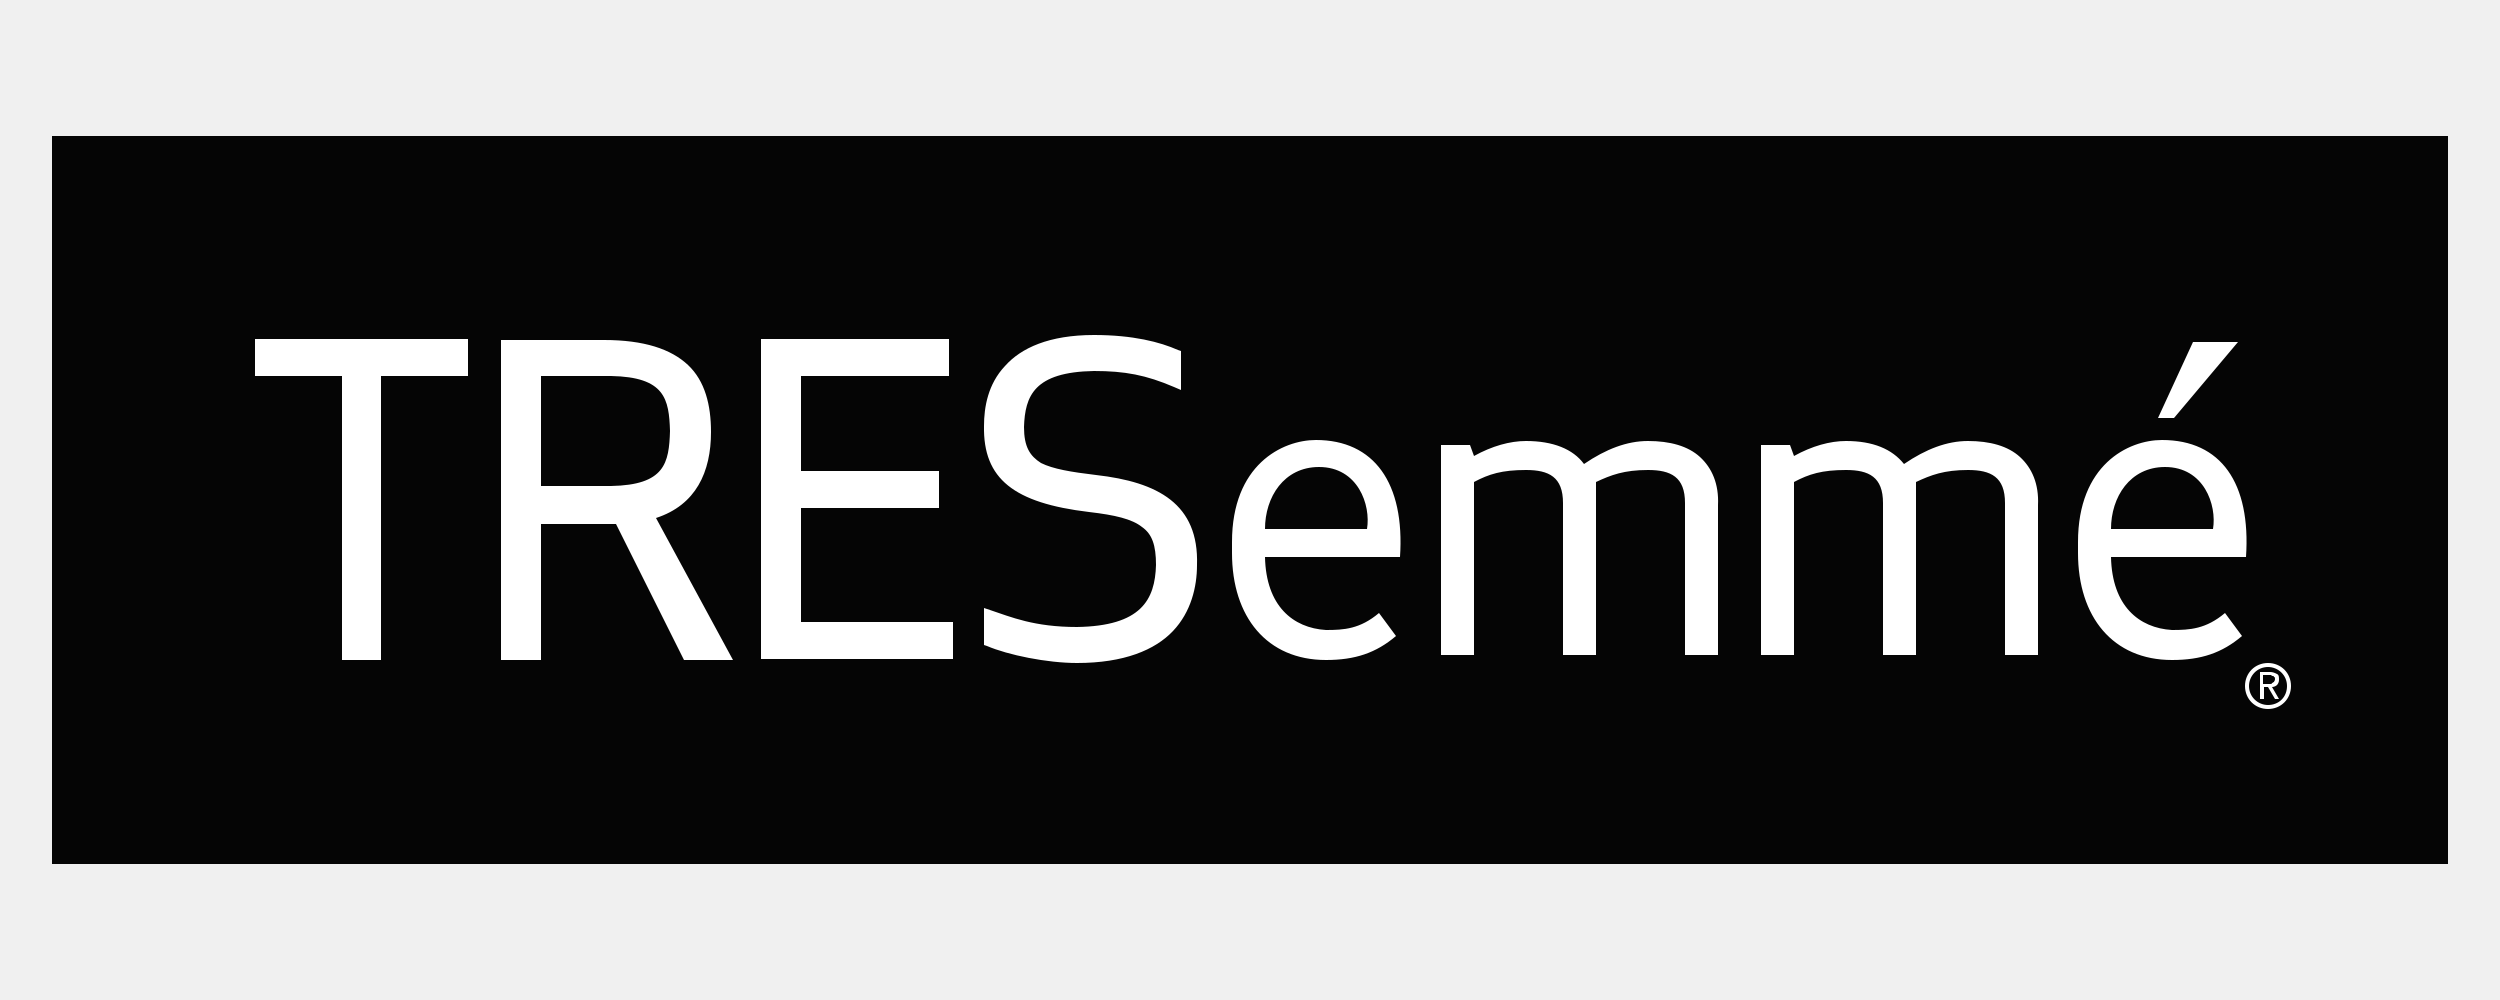
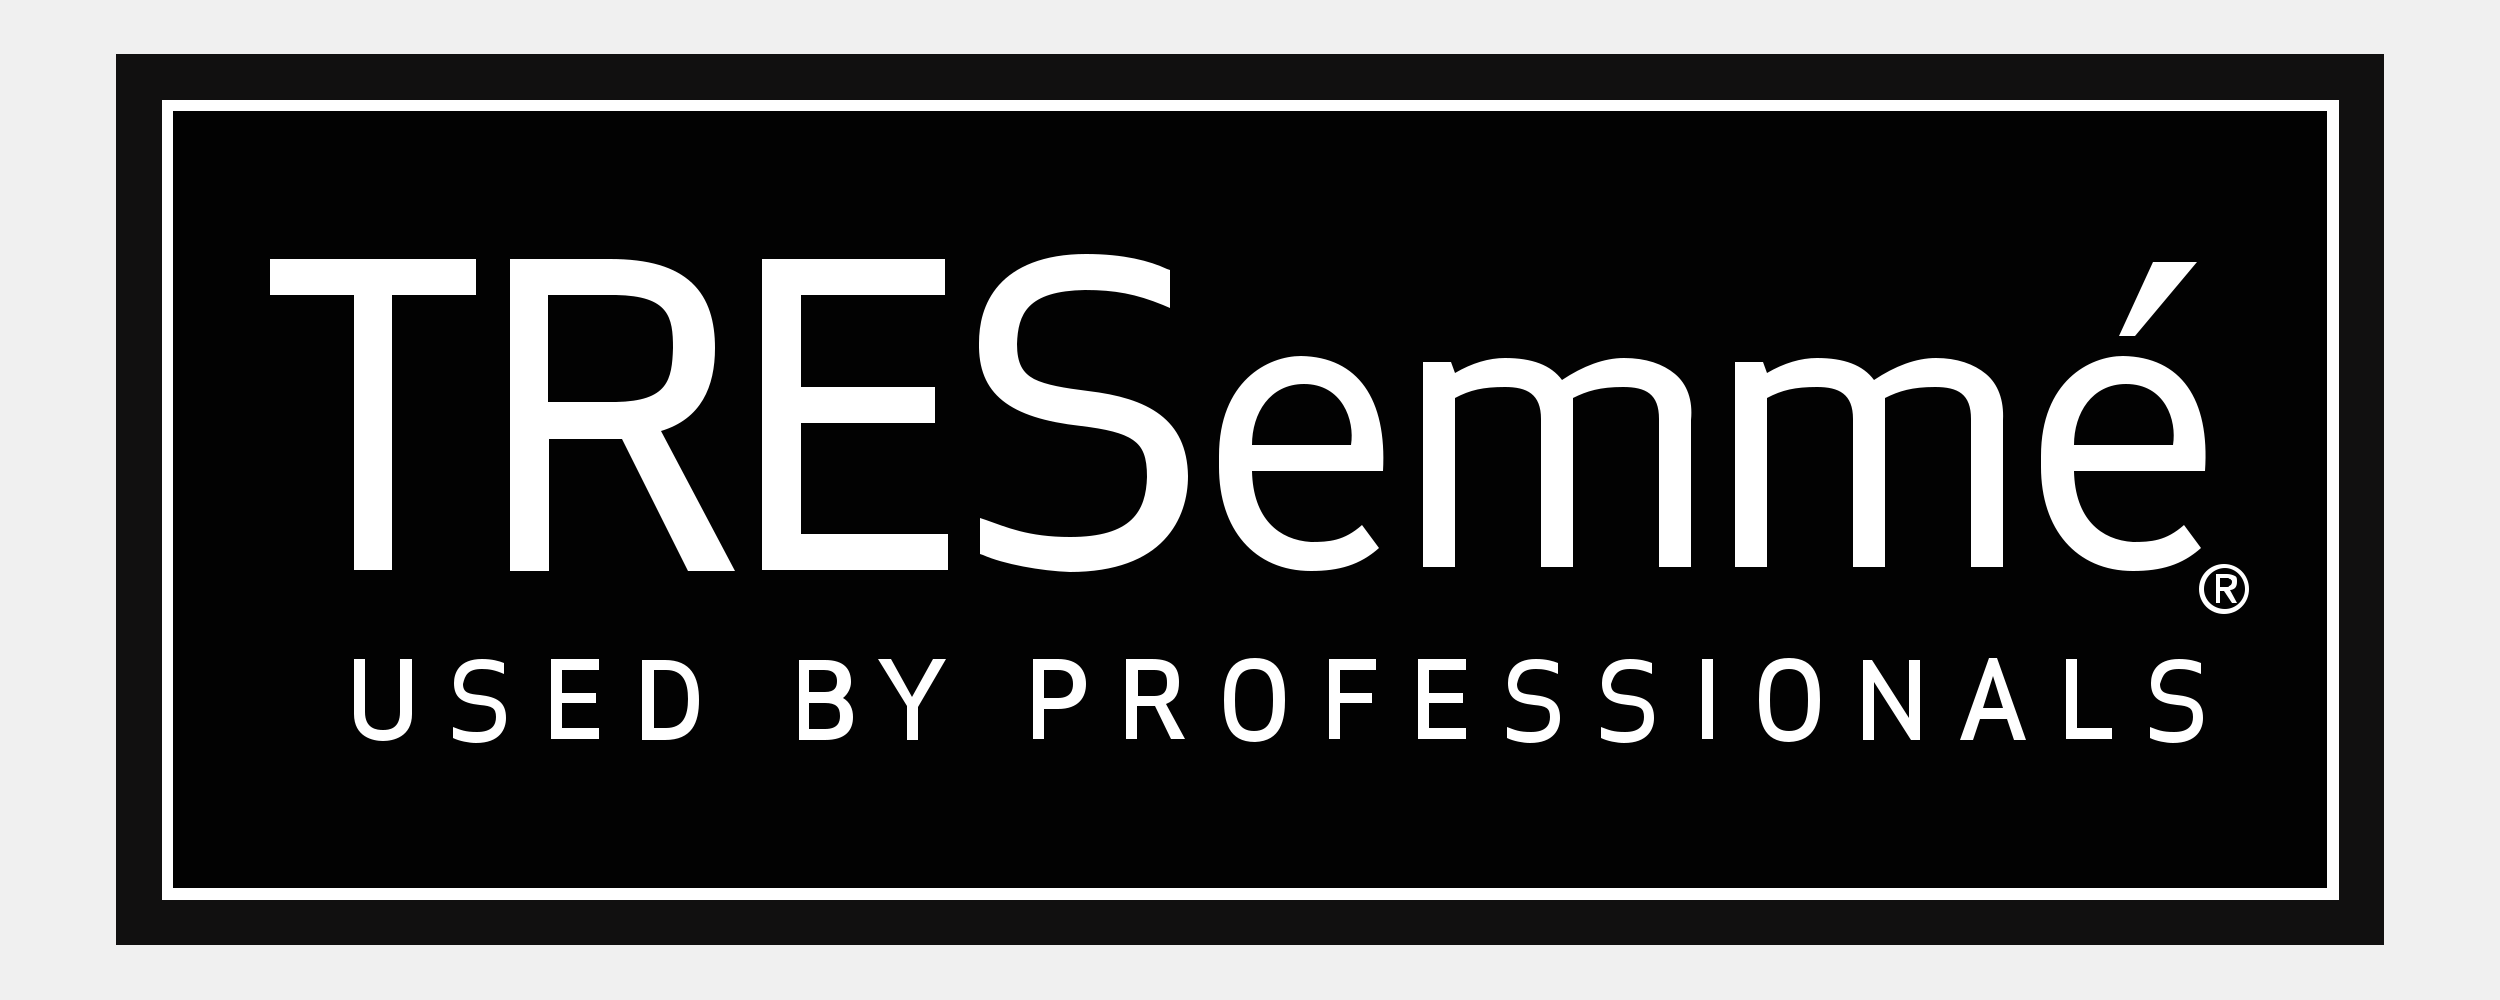
- <svg xmlns="http://www.w3.org/2000/svg" version="1.1" id="Capa_1" x="0px" y="0px" viewBox="0 0 250 100" style="enable-background:new 0 0 250 100;" xml:space="preserve">
+ <svg xmlns="http://www.w3.org/2000/svg" xmlns:xlink="http://www.w3.org/1999/xlink" version="1.1" id="Capa_1" x="0px" y="0px" viewBox="0 0 250 100" style="enable-background:new 0 0 250 100;" xml:space="preserve">
  <style type="text/css">
- 	.st0{fill:#1A171B;}
- 	.st1{fill:#FFFFFF;}
- 	.st2{fill:#050505;}
- 	.st3{fill:none;}
+ 	.st0{fill:#111010;}
+ 	.st1{fill:#020202;}
+ 	.st2{clip-path:url(#SVGID_00000054252125439563067460000002312932816701581714_);fill:#FFFFFF;}
</style>
  <g>
-     <rect id="XMLID_308_" x="5.2" y="13.6" class="st0" width="239.6" height="72.8" />
-     <path class="st1" d="M217.4,41.8h-1.6l3.5-7.6h4.5L217.4,41.8L217.4,41.8z M25.5,33.9v3.7h8.7V66h3.9V37.6h8.7v-3.7H25.5z M73.3,66   h-4.9l-6.8-13.6c-0.4,0-0.7,0-1.1,0h-6.4V66h-4v-32h10.3c4,0,6.7,0.9,8.4,2.5c1.7,1.6,2.3,4,2.3,6.7c0,4-1.5,7.3-5.5,8.6L73.3,66z    M61.1,37.6h-7v11h7c5.4-0.1,5.8-2.3,5.9-5.5C66.9,39.9,66.5,37.7,61.1,37.6 M94.9,37.6v-3.7H76.1v32h19.2v-3.7H80.1V50.8h13.8   v-0.5v-3.2H80.1v-9.5H94.9z M109.6,47.5c-2.5-0.3-4.3-0.6-5.5-1.2c-1.1-0.7-1.7-1.6-1.7-3.6c0.1-3.1,1-5.5,7-5.6   c3.1,0,5.2,0.4,8,1.6l0.7,0.3v-3.9l-0.3-0.1c-1.8-0.8-4.5-1.5-8.4-1.5c-4.5,0-7.3,1.3-8.9,3.1c-1.7,1.8-2.1,4.1-2.1,6   c-0.1,5.3,3,7.7,10.5,8.6c2.6,0.3,4.3,0.7,5.3,1.5c1,0.7,1.4,1.8,1.4,3.8c-0.1,3.5-1.5,6.1-7.9,6.2c-4.3,0-6.6-1-8.7-1.7l-0.6-0.2   v3.7l0.3,0.1c2.1,0.9,6,1.7,9,1.7h0c4.7,0,7.8-1.3,9.6-3.2c1.8-1.9,2.4-4.4,2.4-6.6C119.9,50.4,115.8,48.2,109.6,47.5 M170,45.7   c-1.2-1.1-3-1.6-5.2-1.6c-2.1,0-4.2,0.8-6.4,2.3c-1.1-1.5-3.1-2.3-5.8-2.3c-1.6,0-3.4,0.5-5.2,1.5l-0.4-1.1h-2.9v21h3.3V48.2   c1.5-0.8,2.8-1.2,5.2-1.2c2.3,0,3.7,0.7,3.7,3.3v15.2h3.3V48.2c1.5-0.7,2.8-1.2,5.2-1.2c2.3,0,3.7,0.7,3.7,3.3v15.2h3.3V50.5   C171.9,48.4,171.2,46.8,170,45.7 M202,45.7c-1.2-1.1-3-1.6-5.2-1.6c-2.1,0-4.2,0.8-6.4,2.3c-1.2-1.5-3.1-2.3-5.8-2.3   c-1.6,0-3.4,0.5-5.2,1.5l-0.4-1.1h-2.9v21h3.3V48.2c1.5-0.8,2.8-1.2,5.2-1.2c2.3,0,3.7,0.7,3.7,3.3v15.2h3.3V48.2   c1.5-0.7,2.8-1.2,5.2-1.2c2.3,0,3.7,0.7,3.7,3.3v15.2h3.3V50.5C203.9,48.4,203.2,46.8,202,45.7 M140,55.7h-13.5   c0.1,4.9,2.8,7.1,6.1,7.3c1.8,0,3.4-0.1,5.3-1.7l1.7,2.3c-2,1.7-4.1,2.4-7,2.4c-5.9,0-9.4-4.3-9.4-10.7v-1.1c0-7.7,5-10.2,8.4-10.2   C137.4,44,140.5,48.3,140,55.7 M131.9,46.7c-3.5,0-5.4,3-5.4,6.2h10.2C137.1,50.5,135.8,46.7,131.9,46.7 M224.6,55.7h-13.5   c0.1,4.9,2.8,7.1,6.1,7.3c1.8,0,3.4-0.1,5.3-1.7l1.7,2.3c-2,1.7-4.1,2.4-7,2.4c-5.9,0-9.4-4.3-9.4-10.7v-1.1c0-7.7,5-10.2,8.4-10.2   C222.1,44,225.1,48.3,224.6,55.7 M216.5,46.7c-3.5,0-5.4,3-5.4,6.2h10.2C221.7,50.5,220.4,46.7,216.5,46.7 M227.9,69.9h-0.4   l-0.7-1.2h-0.4v1.2h-0.4v-2.7h1c0.3,0,0.5,0.1,0.7,0.2c0.2,0.1,0.2,0.3,0.2,0.6c0,0.2-0.1,0.4-0.2,0.5c-0.1,0.1-0.3,0.2-0.5,0.2   L227.9,69.9z M227,68.4c0.1,0,0.2,0,0.2-0.1c0.1,0,0.1-0.1,0.2-0.1c0-0.1,0.1-0.1,0.1-0.3c0-0.1,0-0.2-0.1-0.2   c0-0.1-0.1-0.1-0.1-0.1c-0.1,0-0.1,0-0.2-0.1c-0.1,0-0.1,0-0.2,0h-0.6v0.9h0.4C226.8,68.4,226.9,68.4,227,68.4 M229.1,68.6   c0,1.3-1,2.3-2.3,2.3c-1.3,0-2.3-1-2.3-2.3c0-1.3,1-2.3,2.3-2.3C228.1,66.3,229.1,67.3,229.1,68.6 M228.7,68.6   c0-1.1-0.9-1.9-1.9-1.9c-1.1,0-1.9,0.9-1.9,1.9c0,1.1,0.9,1.9,1.9,1.9C227.9,70.5,228.7,69.7,228.7,68.6" />
-     <rect id="XMLID_200_" x="5.2" y="13.6" class="st2" width="239.6" height="72.8" />
-     <rect id="XMLID_124_" x="5.2" y="13.6" class="st3" width="239.6" height="72.8" />
-     <path class="st1" d="M217.4,41.8h-1.6l3.5-7.6h4.5L217.4,41.8L217.4,41.8z M25.5,33.9v3.7h8.7V66h3.9V37.6h8.7v-3.7H25.5z M73.3,66   h-4.9l-6.8-13.6c-0.4,0-0.7,0-1.1,0h-6.4V66h-4v-32h10.3c4,0,6.7,0.9,8.4,2.5c1.7,1.6,2.3,4,2.3,6.7c0,4-1.5,7.3-5.5,8.6L73.3,66z    M61.1,37.6h-7v11h7c5.4-0.1,5.8-2.3,5.9-5.5C66.9,39.9,66.5,37.7,61.1,37.6 M94.9,37.6v-3.7H76.1v32h19.2v-3.7H80.1V50.8h13.8   v-0.5v-3.2H80.1v-9.5H94.9z M109.6,47.5c-2.5-0.3-4.3-0.6-5.5-1.2c-1.1-0.7-1.7-1.6-1.7-3.6c0.1-3.1,1-5.5,7-5.6   c3.1,0,5.2,0.4,8,1.6l0.7,0.3v-3.9l-0.3-0.1c-1.8-0.8-4.5-1.5-8.4-1.5c-4.5,0-7.3,1.3-8.9,3.1c-1.7,1.8-2.1,4.1-2.1,6   c-0.1,5.3,3,7.7,10.5,8.6c2.6,0.3,4.3,0.7,5.3,1.5c1,0.7,1.4,1.8,1.4,3.8c-0.1,3.5-1.5,6.1-7.9,6.2c-4.3,0-6.6-1-8.7-1.7l-0.6-0.2   v3.7l0.3,0.1c2.1,0.9,6,1.7,9,1.7h0c4.7,0,7.8-1.3,9.6-3.2c1.8-1.9,2.4-4.4,2.4-6.6C119.9,50.4,115.8,48.2,109.6,47.5 M170,45.7   c-1.2-1.1-3-1.6-5.2-1.6c-2.1,0-4.2,0.8-6.4,2.3c-1.1-1.5-3.1-2.3-5.8-2.3c-1.6,0-3.4,0.5-5.2,1.5l-0.4-1.1h-2.9v21h3.3V48.2   c1.5-0.8,2.8-1.2,5.2-1.2c2.3,0,3.7,0.7,3.7,3.3v15.2h3.3V48.2c1.5-0.7,2.8-1.2,5.2-1.2c2.3,0,3.7,0.7,3.7,3.3v15.2h3.3V50.5   C171.9,48.4,171.2,46.8,170,45.7 M202,45.7c-1.2-1.1-3-1.6-5.2-1.6c-2.1,0-4.2,0.8-6.4,2.3c-1.2-1.5-3.1-2.3-5.8-2.3   c-1.6,0-3.4,0.5-5.2,1.5l-0.4-1.1h-2.9v21h3.3V48.2c1.5-0.8,2.8-1.2,5.2-1.2c2.3,0,3.7,0.7,3.7,3.3v15.2h3.3V48.2   c1.5-0.7,2.8-1.2,5.2-1.2c2.3,0,3.7,0.7,3.7,3.3v15.2h3.3V50.5C203.9,48.4,203.2,46.8,202,45.7 M140,55.7h-13.5   c0.1,4.9,2.8,7.1,6.1,7.3c1.8,0,3.4-0.1,5.3-1.7l1.7,2.3c-2,1.7-4.1,2.4-7,2.4c-5.9,0-9.4-4.3-9.4-10.7v-1.1c0-7.7,5-10.2,8.4-10.2   C137.4,44,140.5,48.3,140,55.7 M131.9,46.7c-3.5,0-5.4,3-5.4,6.2h10.2C137.1,50.5,135.8,46.7,131.9,46.7 M224.6,55.7h-13.5   c0.1,4.9,2.8,7.1,6.1,7.3c1.8,0,3.4-0.1,5.3-1.7l1.7,2.3c-2,1.7-4.1,2.4-7,2.4c-5.9,0-9.4-4.3-9.4-10.7v-1.1c0-7.7,5-10.2,8.4-10.2   C222.1,44,225.1,48.3,224.6,55.7 M216.5,46.7c-3.5,0-5.4,3-5.4,6.2h10.2C221.7,50.5,220.4,46.7,216.5,46.7 M227.9,69.9h-0.4   l-0.7-1.2h-0.4v1.2h-0.4v-2.7h1c0.3,0,0.5,0.1,0.7,0.2c0.2,0.1,0.2,0.3,0.2,0.6c0,0.2-0.1,0.4-0.2,0.5c-0.1,0.1-0.3,0.2-0.5,0.2   L227.9,69.9z M227,68.4c0.1,0,0.2,0,0.2-0.1c0.1,0,0.1-0.1,0.2-0.1c0-0.1,0.1-0.1,0.1-0.3c0-0.1,0-0.2-0.1-0.2   c0-0.1-0.1-0.1-0.1-0.1c-0.1,0-0.1,0-0.2-0.1c-0.1,0-0.1,0-0.2,0h-0.6v0.9h0.4C226.8,68.4,226.9,68.4,227,68.4 M229.1,68.6   c0,1.3-1,2.3-2.3,2.3c-1.3,0-2.3-1-2.3-2.3c0-1.3,1-2.3,2.3-2.3C228.1,66.3,229.1,67.3,229.1,68.6 M228.7,68.6   c0-1.1-0.9-1.9-1.9-1.9c-1.1,0-1.9,0.9-1.9,1.9c0,1.1,0.9,1.9,1.9,1.9C227.9,70.5,228.7,69.7,228.7,68.6" />
+     <rect x="11.6" y="5.4" class="st0" width="226.8" height="89.1" />
+     <rect x="16.7" y="10.6" class="st1" width="216.5" height="78.9" />
+     <g>
+       <defs>
+         <rect id="SVGID_1_" x="16.2" y="10" width="217.7" height="80" />
+       </defs>
+       <clipPath id="SVGID_00000053505676777374815040000014841346229382205317_">
+         <use xlink:href="#SVGID_1_" style="overflow:visible;" />
+       </clipPath>
+       <path style="clip-path:url(#SVGID_00000053505676777374815040000014841346229382205317_);fill:#FFFFFF;" d="M213.5,33.6h-1.6    l3.4-7.4h4.4L213.5,33.6L213.5,33.6z M38.3,73c-0.6,0-1.8-0.1-1.8-1.8v-5.3h-1.1v5.5c0,2.3,1.9,2.7,2.9,2.7c1,0,2.9-0.4,2.9-2.7    v-5.5H40v5.3C40,72.9,38.9,73,38.3,73 M48.2,66.9c0.7,0,1.3,0.1,2.2,0.5v-1.1c-0.5-0.2-1.2-0.4-2.2-0.4c-2.3,0-2.8,1.4-2.8,2.4    c0,1.4,0.7,2,2.6,2.2h0c1.2,0.1,1.6,0.3,1.6,1.2c0,0.8-0.4,1.5-1.9,1.5c-1.2,0-1.6-0.2-2.4-0.5v1.1c0.6,0.3,1.6,0.5,2.3,0.5    c2.4,0,3-1.4,3-2.5c0-1.6-0.9-2.1-2.6-2.3c-1.1-0.1-1.7-0.2-1.7-1.1C46.5,67.5,46.8,66.9,48.2,66.9 M59.6,69.3h-3.4V67h3.7v-1.1    h-4.8v8h4.8v-1.1h-3.7v-2.5h3.4V69.3z M66.5,74c2.7,0,3.4-1.7,3.4-4c0-2.3-0.8-4-3.4-4h-2.3v8H66.5z M65.4,67h1.2    c1.7,0,2.2,1.2,2.2,2.9c0,1.7-0.5,2.9-2.2,2.9h-1.2V67z M79.8,74h2.7c2.1,0,2.8-1,2.8-2.3c0-0.8-0.3-1.5-1-1.9    c0.5-0.4,0.8-1,0.8-1.6c0-1.2-0.6-2.2-2.6-2.2h-2.6V74z M83.7,68.1c0,0.6-0.2,1.1-1.2,1.1h-1.6V67h1.5    C83.5,67,83.7,67.6,83.7,68.1 M80.9,70.3h1.6c1.1,0,1.5,0.4,1.5,1.3c0,0.6-0.2,1.3-1.5,1.3h-1.6V70.3z M94.6,65.9h-1.3l-2.1,3.8    l-2.1-3.8h-1.3l2.9,4.7V74h1.1v-3.3L94.6,65.9z M104.4,70.9h1.4c2.1,0,2.8-1.2,2.8-2.5c0-1.3-0.7-2.5-2.8-2.5h-2.5v8h1.1V70.9z     M104.4,67h1.4c1.3,0,1.5,0.8,1.5,1.4c0,0.6-0.2,1.4-1.5,1.4h-1.4V67z M113.8,70.6h1.7l1.6,3.3h1.4c-0.6-1.1-1.3-2.4-1.9-3.5    c1-0.4,1.3-1.1,1.3-2.2c0-1.4-0.6-2.3-2.7-2.3h-2.6v8h1.1V70.6z M113.8,67h1.6c1.2,0,1.3,0.6,1.3,1.3c0,0.7-0.2,1.3-1.3,1.3h-1.6    V67z M128.5,70c0-2.1-0.4-4.2-3-4.2c-2.7,0-3.1,2.1-3.1,4.2c0,2.1,0.4,4.2,3.1,4.2C128.1,74.1,128.5,72,128.5,70 M127.3,70    c0,1.7-0.2,3.1-1.9,3.1c-1.7,0-1.9-1.4-1.9-3.1c0-1.7,0.2-3.1,1.9-3.1C127.1,66.9,127.3,68.3,127.3,70 M137.2,69.3H134V67h3.6    v-1.1h-4.7v8h1.1v-3.6h3.2V69.3z M146.3,69.3h-3.4V67h3.7v-1.1h-4.8v8h4.8v-1.1h-3.7v-2.5h3.4V69.3z M153.6,66.9    c0.7,0,1.3,0.1,2.2,0.5v-1.1c-0.5-0.2-1.2-0.4-2.2-0.4c-2.3,0-2.8,1.4-2.8,2.4c0,1.4,0.7,2,2.6,2.2h0c1.2,0.1,1.6,0.3,1.6,1.2    c0,0.8-0.4,1.5-1.9,1.5c-1.2,0-1.6-0.2-2.4-0.5v1.1c0.6,0.3,1.6,0.5,2.3,0.5c2.4,0,3-1.4,3-2.5c0-1.6-0.9-2.1-2.6-2.3    c-1.1-0.1-1.7-0.2-1.7-1.1C151.9,67.5,152.2,66.9,153.6,66.9 M163,66.9c0.7,0,1.3,0.1,2.2,0.5v-1.1c-0.5-0.2-1.2-0.4-2.2-0.4    c-2.3,0-2.8,1.4-2.8,2.4c0,1.4,0.7,2,2.6,2.2h0c1.2,0.1,1.6,0.3,1.6,1.2c0,0.8-0.4,1.5-1.9,1.5c-1.2,0-1.6-0.2-2.4-0.5v1.1    c0.6,0.3,1.6,0.5,2.3,0.5c2.4,0,3-1.4,3-2.5c0-1.6-0.9-2.1-2.6-2.3c-1.1-0.1-1.7-0.2-1.7-1.1C161.4,67.5,161.7,66.9,163,66.9     M171.3,65.9h-1.1v8h1.1V65.9z M182,70c0-2.1-0.4-4.2-3.1-4.2c-2.7,0-3,2.1-3,4.2c0,2.1,0.4,4.2,3,4.2C181.6,74.1,182,72,182,70     M180.8,70c0,1.7-0.2,3.1-1.9,3.1c-1.7,0-1.9-1.4-1.9-3.1c0-1.7,0.2-3.1,1.9-3.1C180.6,66.9,180.8,68.3,180.8,70 M192,74v-8h-1.1    l0,5.8l-3.7-5.8h-0.9v8h1.1l0-5.8l3.7,5.8H192z M197.3,74l0.7-2.1h2.7l0.7,2.1h1.2l-2.9-8.2h-0.8l-2.9,8.2H197.3z M200.3,70.8h-2    l1-3.2L200.3,70.8z M207.7,65.9h-1.1v8h4.6v-1.1h-3.5V65.9z M217.9,66.9c0.7,0,1.3,0.1,2.2,0.5v-1.1c-0.5-0.2-1.2-0.4-2.2-0.4    c-2.3,0-2.8,1.4-2.8,2.4c0,1.4,0.7,2,2.6,2.2h0c1.2,0.1,1.6,0.3,1.6,1.2c0,0.8-0.4,1.5-1.9,1.5c-1.2,0-1.6-0.2-2.4-0.5v1.1    c0.6,0.3,1.6,0.5,2.3,0.5c2.4,0,3-1.4,3-2.5c0-1.6-0.9-2.1-2.6-2.3c-1.1-0.1-1.7-0.2-1.7-1.1C216.3,67.5,216.5,66.9,217.9,66.9     M27,25.9v3.6h8.4v27.5h3.8V29.5h8.4v-3.6H27z M73.5,57.1h-4.7l-6.6-13.2c-0.4,0-0.7,0-1.1,0h-6.2v13.2H51V25.9h10    c3.9,0,6.5,0.8,8.2,2.4c1.7,1.6,2.3,3.9,2.3,6.5c0,3.9-1.4,7.1-5.4,8.3L73.5,57.1z M61.6,29.5h-6.8v10.7h6.8    c5.2-0.1,5.6-2.2,5.7-5.4C67.3,31.7,66.9,29.6,61.6,29.5 M94.5,29.5v-3.6H76.2v31.1h18.6v-3.6H80.1V42.3h13.4v-0.5v-3.1H80.1v-9.2    H94.5z M108.8,39.1c-2.4-0.3-4.2-0.6-5.4-1.2c-1.1-0.6-1.7-1.5-1.7-3.5c0.1-3,1-5.3,6.8-5.4c3,0,5.1,0.4,7.8,1.5l0.7,0.3v-3.8    l-0.3-0.1c-1.7-0.8-4.3-1.5-8.1-1.5c-4.3,0-7.1,1.3-8.7,3.1c-1.6,1.8-2,4-2,5.8c-0.1,5.1,3,7.5,10.2,8.3c2.5,0.3,4.2,0.7,5.2,1.4    c1,0.7,1.4,1.7,1.4,3.7c-0.1,3.4-1.5,6-7.7,6c-4.2,0-6.4-1-8.4-1.7l-0.6-0.2v3.6l0.3,0.1c2,0.9,5.8,1.6,8.7,1.7h0    c4.6,0,7.6-1.3,9.4-3.2c1.8-1.9,2.4-4.3,2.4-6.4C118.7,41.9,114.8,39.8,108.8,39.1 M233.8,90H16.2V10h217.7V90z M232.7,11.1H17.3    v77.7h215.4V11.1z M167.5,37.4c-1.2-1-2.9-1.6-5.1-1.6c-2,0-4.1,0.8-6.2,2.2c-1.1-1.5-3-2.2-5.7-2.2c-1.6,0-3.3,0.5-5,1.5    l-0.4-1.1h-2.8v20.5h3.2V39.8c1.5-0.8,2.8-1.1,5-1.1c2.2,0,3.6,0.7,3.6,3.2v14.8h3.2V39.8c1.4-0.7,2.7-1.1,5-1.1    c2.3,0,3.6,0.7,3.6,3.2v14.8h3.2V42C169.3,40,168.7,38.4,167.5,37.4 M198.6,37.4c-1.2-1-2.9-1.6-5-1.6c-2,0-4.1,0.8-6.2,2.2    c-1.1-1.5-3-2.2-5.7-2.2c-1.6,0-3.3,0.5-5,1.5l-0.4-1.1h-2.8v20.5h3.2V39.8c1.5-0.8,2.8-1.1,5-1.1c2.2,0,3.6,0.7,3.6,3.2v14.8h3.2    V39.8c1.4-0.7,2.7-1.1,5-1.1c2.3,0,3.6,0.7,3.6,3.2v14.8h3.2V42C200.4,40,199.8,38.4,198.6,37.4 M138.3,47.1h-13.1    c0.1,4.8,2.7,6.9,5.9,7.1c1.8,0,3.3-0.1,5.1-1.7l1.7,2.3c-1.9,1.7-4,2.3-6.8,2.3c-5.7,0-9.2-4.2-9.2-10.4v-1.1    c0-7.5,4.9-10,8.2-10C135.8,35.7,138.7,39.9,138.3,47.1 M130.4,38.4c-3.4,0-5.2,2.9-5.2,6.1h9.9C135.5,42,134.2,38.4,130.4,38.4     M220.5,47.1h-13.1c0.1,4.8,2.7,6.9,5.9,7.1c1.8,0,3.3-0.1,5.1-1.7l1.7,2.3c-1.9,1.7-4,2.3-6.8,2.3c-5.7,0-9.2-4.2-9.2-10.4v-1.1    c0-7.5,4.9-10,8.2-10C218.1,35.7,221,39.9,220.5,47.1 M212.6,38.4c-3.4,0-5.2,2.9-5.2,6.1h9.9C217.7,42,216.5,38.4,212.6,38.4     M223.7,60.3h-0.5l-0.8-1.2H222v1.2h-0.4v-2.9h1.1c0.3,0,0.6,0.1,0.8,0.2c0.2,0.1,0.2,0.3,0.2,0.6c0,0.3-0.1,0.5-0.2,0.6    c-0.1,0.1-0.3,0.2-0.5,0.2L223.7,60.3z M222.7,58.7c0.1,0,0.2,0,0.2-0.1c0.1,0,0.1-0.1,0.2-0.1c0-0.1,0.1-0.1,0.1-0.3    c0-0.1,0-0.2-0.1-0.2c0-0.1-0.1-0.1-0.1-0.1c-0.1,0-0.1-0.1-0.2-0.1c-0.1,0-0.2,0-0.2,0H222v0.9h0.5    C222.5,58.7,222.6,58.7,222.7,58.7 M224.9,58.9c0,1.4-1.1,2.5-2.5,2.5c-1.4,0-2.5-1.1-2.5-2.5c0-1.4,1.1-2.5,2.5-2.5    C223.8,56.4,224.9,57.5,224.9,58.9 M224.5,58.9c0-1.1-0.9-2.1-2-2.1c-1.1,0-2.1,0.9-2.1,2.1c0,1.1,0.9,2,2.1,2    C223.6,60.9,224.5,60,224.5,58.9" />
+     </g>
  </g>
</svg>
